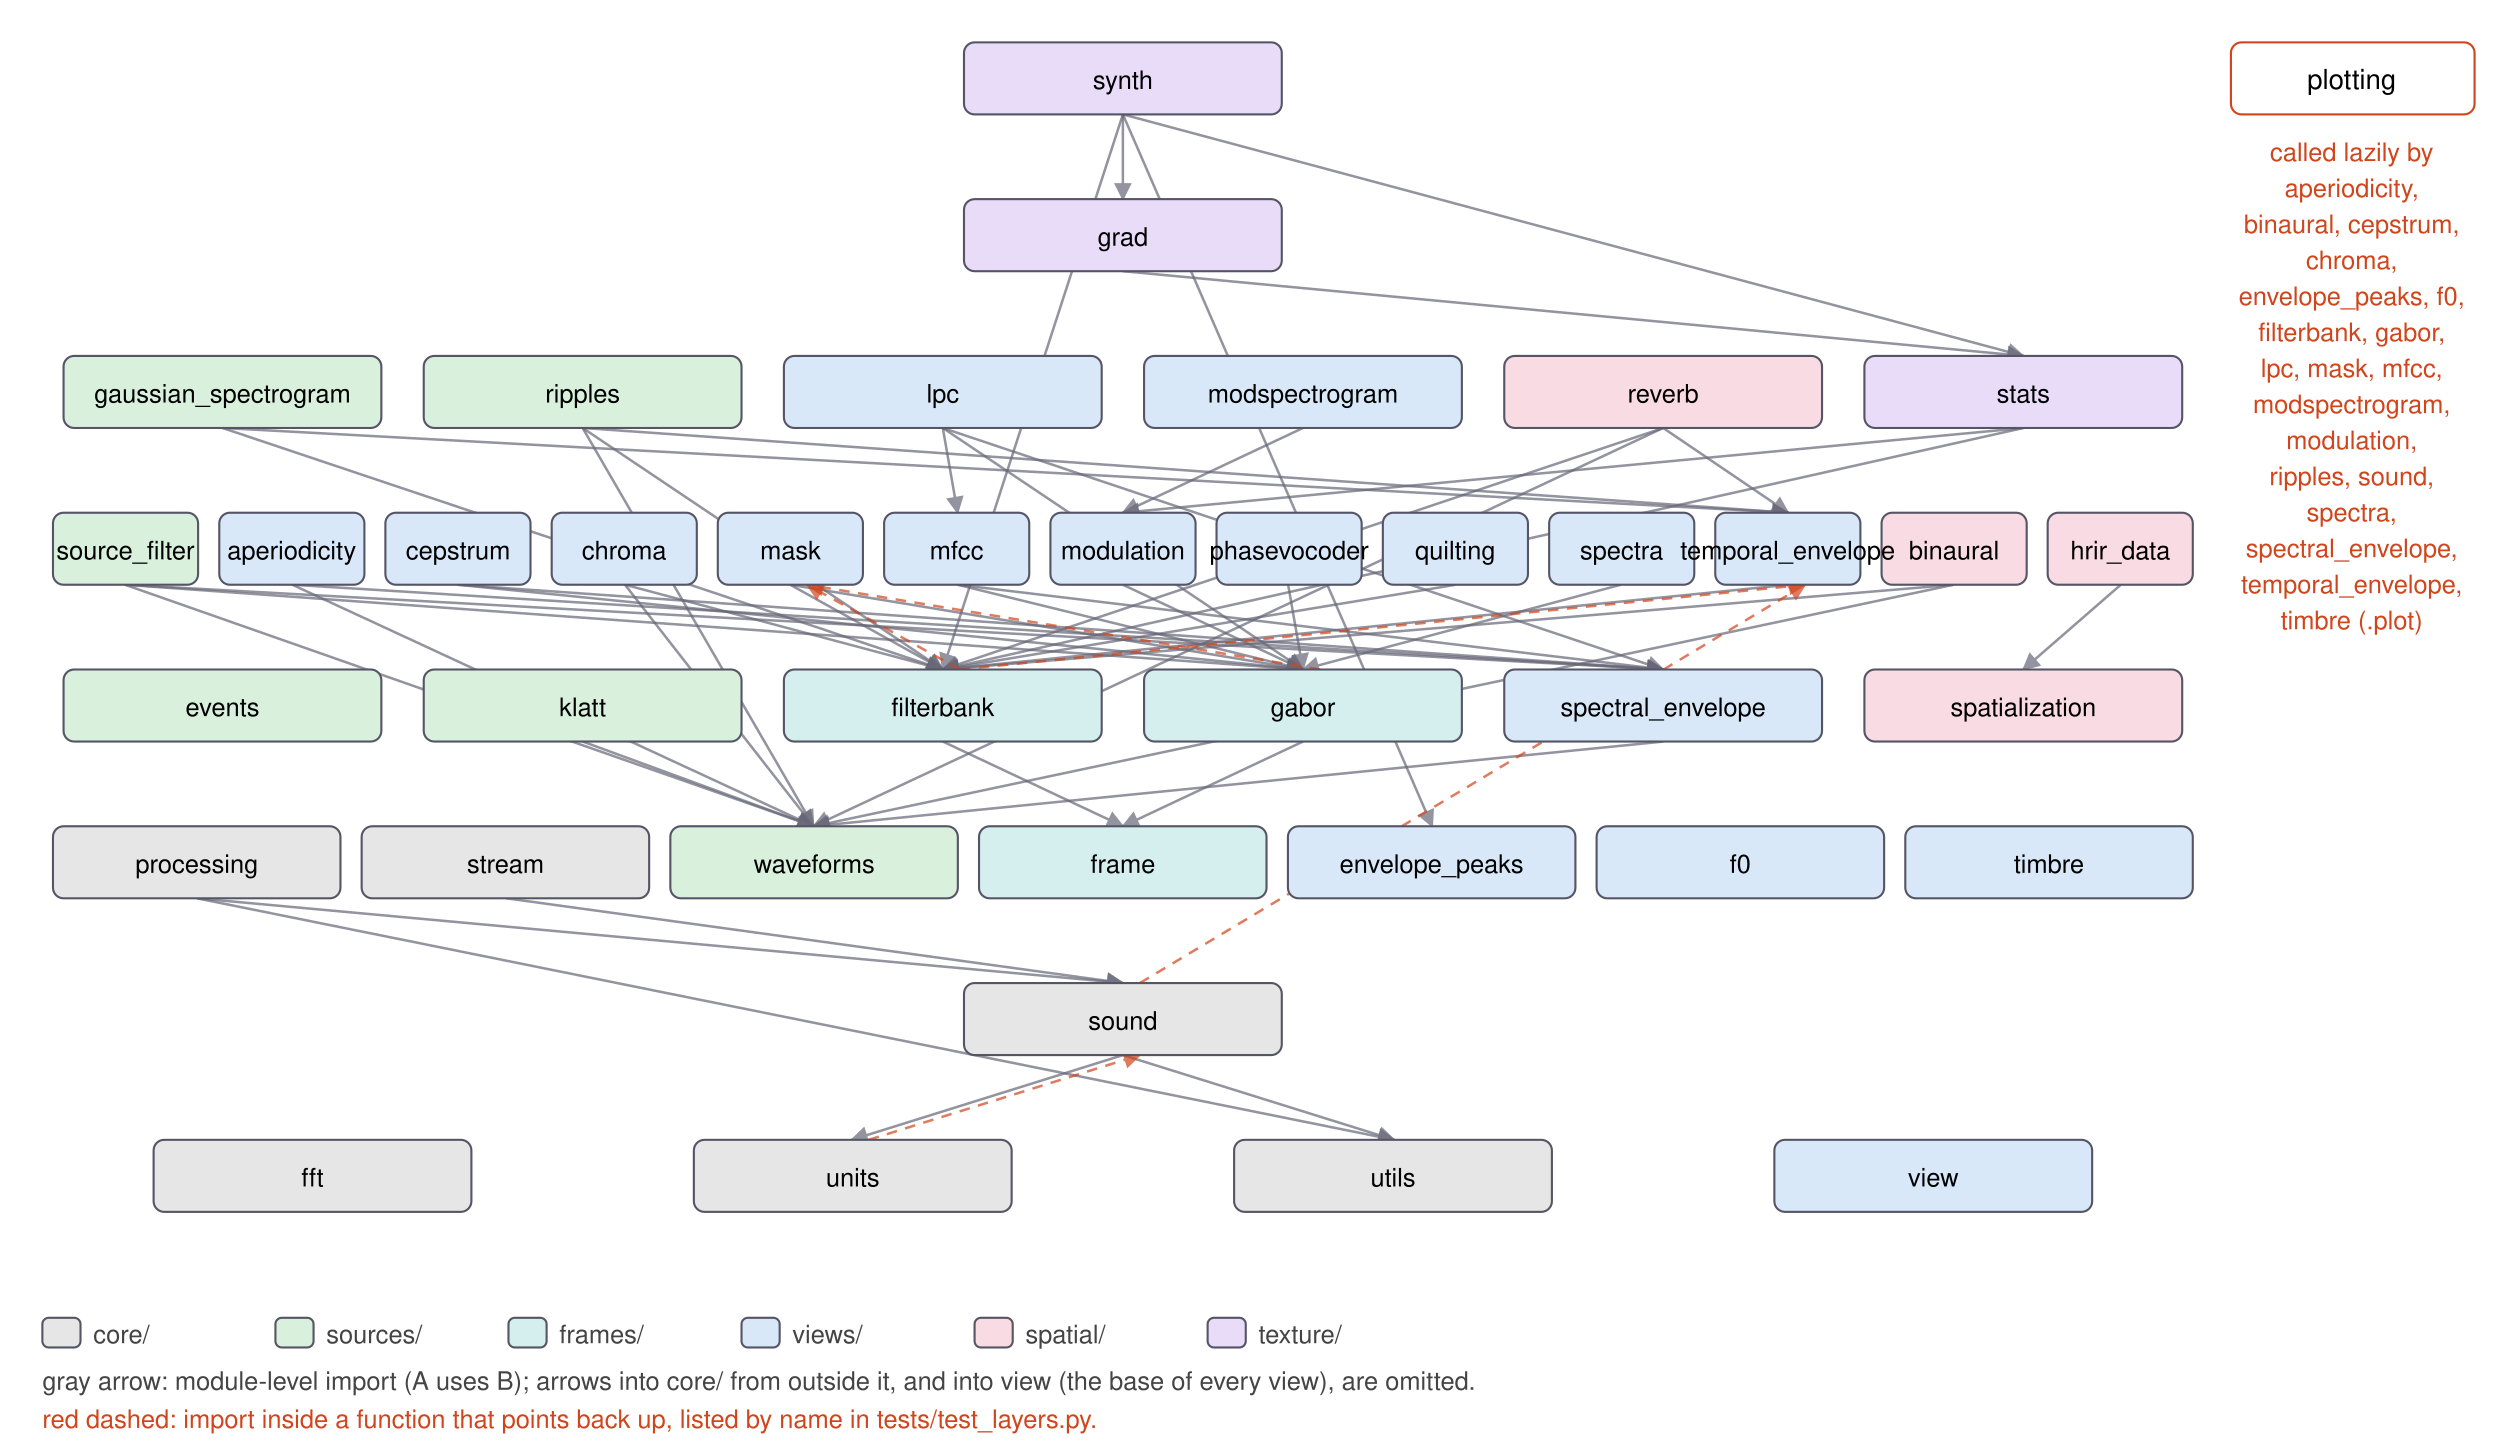
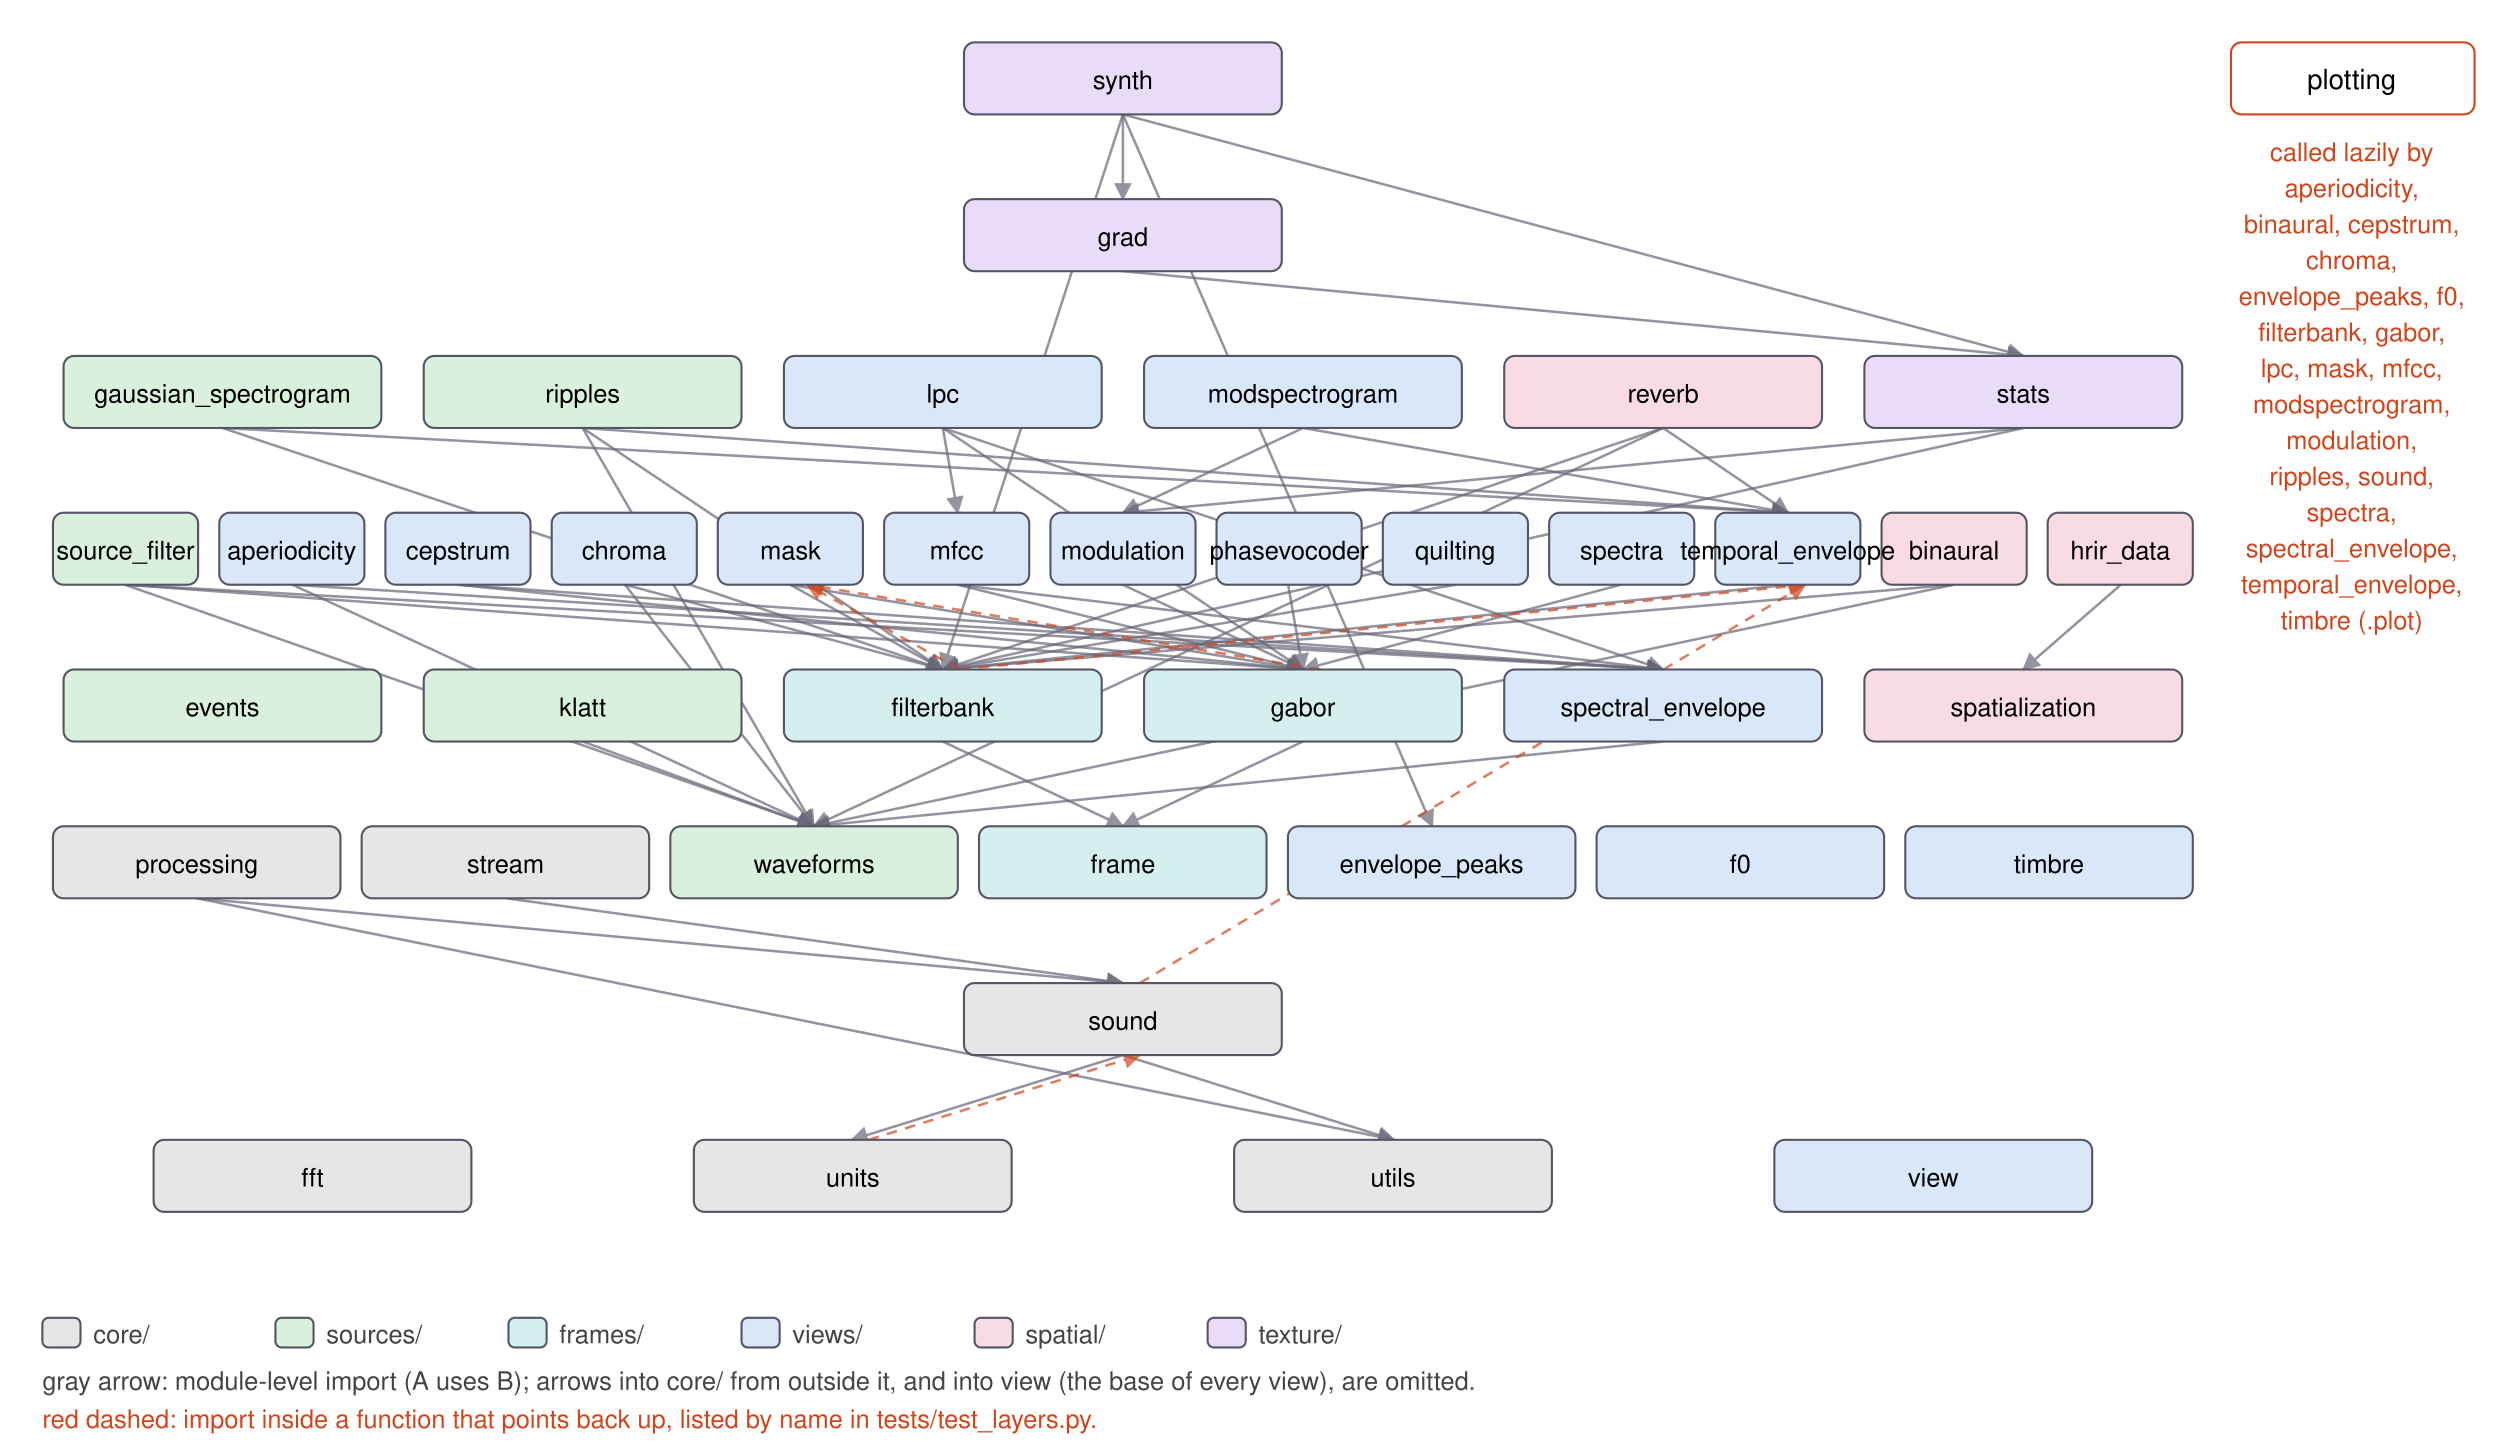
<svg xmlns="http://www.w3.org/2000/svg" viewBox="0 0 1180 682" font-family="Helvetica,Arial,sans-serif" font-size="13">
  <defs>
    <marker id="a" viewBox="0 0 10 10" refX="9" refY="5" markerWidth="7" markerHeight="7" orient="auto">
      <path d="M0,0L10,5L0,10z" fill="#667" />
    </marker>
    <marker id="r" viewBox="0 0 10 10" refX="9" refY="5" markerWidth="7" markerHeight="7" orient="auto">
      <path d="M0,0L10,5L0,10z" fill="#d0451b" />
    </marker>
  </defs>
  <rect width="1180" height="682" fill="#ffffff" />
  <line x1="93" y1="424" x2="530" y2="464" stroke="#667" stroke-width="1.2" marker-end="url(#a)" opacity="0.7" />
  <line x1="93" y1="424" x2="658" y2="538" stroke="#667" stroke-width="1.2" marker-end="url(#a)" opacity="0.7" />
  <line x1="530" y1="498" x2="402" y2="538" stroke="#667" stroke-width="1.2" marker-end="url(#a)" opacity="0.7" />
  <line x1="530" y1="498" x2="658" y2="538" stroke="#667" stroke-width="1.2" marker-end="url(#a)" opacity="0.7" />
  <line x1="239" y1="424" x2="530" y2="464" stroke="#667" stroke-width="1.2" marker-end="url(#a)" opacity="0.7" />
  <line x1="445" y1="350" x2="530" y2="390" stroke="#667" stroke-width="1.2" marker-end="url(#a)" opacity="0.7" />
  <line x1="615" y1="350" x2="530" y2="390" stroke="#667" stroke-width="1.2" marker-end="url(#a)" opacity="0.7" />
  <line x1="105" y1="202" x2="445" y2="316" stroke="#667" stroke-width="1.2" marker-end="url(#a)" opacity="0.7" />
  <line x1="105" y1="202" x2="844" y2="242" stroke="#667" stroke-width="1.2" marker-end="url(#a)" opacity="0.7" />
  <line x1="275" y1="350" x2="384" y2="390" stroke="#667" stroke-width="1.2" marker-end="url(#a)" opacity="0.7" />
  <line x1="275" y1="202" x2="445" y2="316" stroke="#667" stroke-width="1.2" marker-end="url(#a)" opacity="0.7" />
  <line x1="275" y1="202" x2="384" y2="390" stroke="#667" stroke-width="1.2" marker-end="url(#a)" opacity="0.7" />
  <line x1="275" y1="202" x2="844" y2="242" stroke="#667" stroke-width="1.2" marker-end="url(#a)" opacity="0.7" />
  <line x1="59" y1="276" x2="615" y2="316" stroke="#667" stroke-width="1.2" marker-end="url(#a)" opacity="0.7" />
  <line x1="59" y1="276" x2="384" y2="390" stroke="#667" stroke-width="1.2" marker-end="url(#a)" opacity="0.7" />
  <line x1="59" y1="276" x2="785" y2="316" stroke="#667" stroke-width="1.2" marker-end="url(#a)" opacity="0.7" />
  <line x1="922" y1="276" x2="445" y2="316" stroke="#667" stroke-width="1.2" marker-end="url(#a)" opacity="0.7" />
  <line x1="922" y1="276" x2="384" y2="390" stroke="#667" stroke-width="1.2" marker-end="url(#a)" opacity="0.7" />
  <line x1="1001" y1="276" x2="955" y2="316" stroke="#667" stroke-width="1.2" marker-end="url(#a)" opacity="0.7" />
  <line x1="785" y1="202" x2="445" y2="316" stroke="#667" stroke-width="1.2" marker-end="url(#a)" opacity="0.7" />
  <line x1="785" y1="202" x2="384" y2="390" stroke="#667" stroke-width="1.2" marker-end="url(#a)" opacity="0.7" />
  <line x1="785" y1="202" x2="844" y2="242" stroke="#667" stroke-width="1.2" marker-end="url(#a)" opacity="0.7" />
  <line x1="530" y1="128" x2="955" y2="168" stroke="#667" stroke-width="1.2" marker-end="url(#a)" opacity="0.7" />
  <line x1="955" y1="202" x2="445" y2="316" stroke="#667" stroke-width="1.2" marker-end="url(#a)" opacity="0.7" />
  <line x1="955" y1="202" x2="530" y2="242" stroke="#667" stroke-width="1.2" marker-end="url(#a)" opacity="0.7" />
  <line x1="530" y1="54" x2="445" y2="316" stroke="#667" stroke-width="1.2" marker-end="url(#a)" opacity="0.7" />
  <line x1="530" y1="54" x2="530" y2="94" stroke="#667" stroke-width="1.2" marker-end="url(#a)" opacity="0.7" />
  <line x1="530" y1="54" x2="955" y2="168" stroke="#667" stroke-width="1.2" marker-end="url(#a)" opacity="0.7" />
  <line x1="530" y1="54" x2="676" y2="390" stroke="#667" stroke-width="1.2" marker-end="url(#a)" opacity="0.7" />
  <line x1="138" y1="276" x2="384" y2="390" stroke="#667" stroke-width="1.2" marker-end="url(#a)" opacity="0.7" />
  <line x1="138" y1="276" x2="785" y2="316" stroke="#667" stroke-width="1.2" marker-end="url(#a)" opacity="0.7" />
  <line x1="216" y1="276" x2="615" y2="316" stroke="#667" stroke-width="1.2" marker-end="url(#a)" opacity="0.7" />
  <line x1="216" y1="276" x2="785" y2="316" stroke="#667" stroke-width="1.2" marker-end="url(#a)" opacity="0.7" />
  <line x1="295" y1="276" x2="445" y2="316" stroke="#667" stroke-width="1.2" marker-end="url(#a)" opacity="0.7" />
  <line x1="295" y1="276" x2="384" y2="390" stroke="#667" stroke-width="1.2" marker-end="url(#a)" opacity="0.7" />
  <line x1="445" y1="202" x2="615" y2="316" stroke="#667" stroke-width="1.2" marker-end="url(#a)" opacity="0.7" />
  <line x1="445" y1="202" x2="452" y2="242" stroke="#667" stroke-width="1.2" marker-end="url(#a)" opacity="0.7" />
  <line x1="445" y1="202" x2="785" y2="316" stroke="#667" stroke-width="1.2" marker-end="url(#a)" opacity="0.7" />
  <line x1="373" y1="276" x2="445" y2="316" stroke="#667" stroke-width="1.2" marker-end="url(#a)" opacity="0.7" />
  <line x1="373" y1="276" x2="615" y2="316" stroke="#667" stroke-width="1.2" marker-end="url(#a)" opacity="0.7" />
  <line x1="452" y1="276" x2="615" y2="316" stroke="#667" stroke-width="1.2" marker-end="url(#a)" opacity="0.7" />
  <line x1="452" y1="276" x2="785" y2="316" stroke="#667" stroke-width="1.2" marker-end="url(#a)" opacity="0.7" />
  <line x1="615" y1="202" x2="530" y2="242" stroke="#667" stroke-width="1.2" marker-end="url(#a)" opacity="0.7" />
+   <line x1="615" y1="202" x2="844" y2="242" stroke="#667" stroke-width="1.2" marker-end="url(#a)" opacity="0.7" />
  <line x1="530" y1="276" x2="615" y2="316" stroke="#667" stroke-width="1.2" marker-end="url(#a)" opacity="0.7" />
  <line x1="608" y1="276" x2="615" y2="316" stroke="#667" stroke-width="1.2" marker-end="url(#a)" opacity="0.7" />
  <line x1="687" y1="276" x2="445" y2="316" stroke="#667" stroke-width="1.2" marker-end="url(#a)" opacity="0.7" />
  <line x1="765" y1="276" x2="615" y2="316" stroke="#667" stroke-width="1.2" marker-end="url(#a)" opacity="0.7" />
  <line x1="785" y1="350" x2="384" y2="390" stroke="#667" stroke-width="1.2" marker-end="url(#a)" opacity="0.7" />
  <line x1="844" y1="276" x2="445" y2="316" stroke="#667" stroke-width="1.2" marker-end="url(#a)" opacity="0.7" />
  <line x1="538" y1="464" x2="852" y2="276" stroke="#d0451b" stroke-width="1.2" stroke-dasharray="5,4" marker-end="url(#r)" opacity="0.7" />
  <line x1="410" y1="538" x2="538" y2="498" stroke="#d0451b" stroke-width="1.2" stroke-dasharray="5,4" marker-end="url(#r)" opacity="0.7" />
  <line x1="453" y1="316" x2="381" y2="276" stroke="#d0451b" stroke-width="1.2" stroke-dasharray="5,4" marker-end="url(#r)" opacity="0.7" />
  <line x1="453" y1="316" x2="852" y2="276" stroke="#d0451b" stroke-width="1.2" stroke-dasharray="5,4" marker-end="url(#r)" opacity="0.7" />
  <line x1="623" y1="316" x2="381" y2="276" stroke="#d0451b" stroke-width="1.2" stroke-dasharray="5,4" marker-end="url(#r)" opacity="0.7" />
  <rect x="72.5" y="538" width="150.0" height="34" rx="5" fill="#e6e6e6" stroke="#556" />
  <text x="147.5" y="560" text-anchor="middle" font-size="12">fft</text>
  <rect x="25.0" y="390" width="135.7" height="34" rx="5" fill="#e6e6e6" stroke="#556" />
  <text x="92.9" y="412" text-anchor="middle" font-size="12">processing</text>
  <rect x="455.0" y="464" width="150.0" height="34" rx="5" fill="#e6e6e6" stroke="#556" />
  <text x="530.0" y="486" text-anchor="middle" font-size="12">sound</text>
  <rect x="170.7" y="390" width="135.7" height="34" rx="5" fill="#e6e6e6" stroke="#556" />
  <text x="238.6" y="412" text-anchor="middle" font-size="12">stream</text>
  <rect x="327.5" y="538" width="150.0" height="34" rx="5" fill="#e6e6e6" stroke="#556" />
  <text x="402.5" y="560" text-anchor="middle" font-size="12">units</text>
  <rect x="582.5" y="538" width="150.0" height="34" rx="5" fill="#e6e6e6" stroke="#556" />
  <text x="657.5" y="560" text-anchor="middle" font-size="12">utils</text>
  <rect x="370.0" y="316" width="150.0" height="34" rx="5" fill="#d5eeee" stroke="#556" />
  <text x="445.0" y="338" text-anchor="middle" font-size="12">filterbank</text>
  <rect x="462.1" y="390" width="135.7" height="34" rx="5" fill="#d5eeee" stroke="#556" />
  <text x="530.0" y="412" text-anchor="middle" font-size="12">frame</text>
  <rect x="540.0" y="316" width="150.0" height="34" rx="5" fill="#d5eeee" stroke="#556" />
  <text x="615.0" y="338" text-anchor="middle" font-size="12">gabor</text>
  <rect x="30.0" y="316" width="150.0" height="34" rx="5" fill="#d9f0dd" stroke="#556" />
  <text x="105.0" y="338" text-anchor="middle" font-size="12">events</text>
  <rect x="30.0" y="168" width="150.0" height="34" rx="5" fill="#d9f0dd" stroke="#556" />
  <text x="105.0" y="190" text-anchor="middle" font-size="12">gaussian_spectrogram</text>
  <rect x="200.0" y="316" width="150.0" height="34" rx="5" fill="#d9f0dd" stroke="#556" />
  <text x="275.0" y="338" text-anchor="middle" font-size="12">klatt</text>
  <rect x="200.0" y="168" width="150.0" height="34" rx="5" fill="#d9f0dd" stroke="#556" />
  <text x="275.0" y="190" text-anchor="middle" font-size="12">ripples</text>
  <rect x="25.0" y="242" width="68.5" height="34" rx="5" fill="#d9f0dd" stroke="#556" />
  <text x="59.2" y="264" text-anchor="middle" font-size="12">source_filter</text>
  <rect x="316.4" y="390" width="135.7" height="34" rx="5" fill="#d9f0dd" stroke="#556" />
  <text x="384.3" y="412" text-anchor="middle" font-size="12">waveforms</text>
  <rect x="888.1" y="242" width="68.5" height="34" rx="5" fill="#f8dbe3" stroke="#556" />
  <text x="922.3" y="264" text-anchor="middle" font-size="12">binaural</text>
  <rect x="966.5" y="242" width="68.5" height="34" rx="5" fill="#f8dbe3" stroke="#556" />
  <text x="1000.8" y="264" text-anchor="middle" font-size="12">hrir_data</text>
  <rect x="710.0" y="168" width="150.0" height="34" rx="5" fill="#f8dbe3" stroke="#556" />
  <text x="785.0" y="190" text-anchor="middle" font-size="12">reverb</text>
  <rect x="880.0" y="316" width="150.0" height="34" rx="5" fill="#f8dbe3" stroke="#556" />
  <text x="955.0" y="338" text-anchor="middle" font-size="12">spatialization</text>
  <rect x="455.0" y="94" width="150.0" height="34" rx="5" fill="#e8dcf8" stroke="#556" />
  <text x="530.0" y="116" text-anchor="middle" font-size="12">grad</text>
  <rect x="880.0" y="168" width="150.0" height="34" rx="5" fill="#e8dcf8" stroke="#556" />
  <text x="955.0" y="190" text-anchor="middle" font-size="12">stats</text>
  <rect x="455.0" y="20" width="150.0" height="34" rx="5" fill="#e8dcf8" stroke="#556" />
  <text x="530.0" y="42" text-anchor="middle" font-size="12">synth</text>
  <rect x="103.5" y="242" width="68.5" height="34" rx="5" fill="#d8e8f8" stroke="#556" />
  <text x="137.7" y="264" text-anchor="middle" font-size="12">aperiodicity</text>
  <rect x="181.9" y="242" width="68.5" height="34" rx="5" fill="#d8e8f8" stroke="#556" />
  <text x="216.2" y="264" text-anchor="middle" font-size="12">cepstrum</text>
  <rect x="260.4" y="242" width="68.5" height="34" rx="5" fill="#d8e8f8" stroke="#556" />
  <text x="294.6" y="264" text-anchor="middle" font-size="12">chroma</text>
  <rect x="607.9" y="390" width="135.7" height="34" rx="5" fill="#d8e8f8" stroke="#556" />
  <text x="675.7" y="412" text-anchor="middle" font-size="12">envelope_peaks</text>
  <rect x="753.6" y="390" width="135.7" height="34" rx="5" fill="#d8e8f8" stroke="#556" />
  <text x="821.4" y="412" text-anchor="middle" font-size="12">f0</text>
  <rect x="370.0" y="168" width="150.0" height="34" rx="5" fill="#d8e8f8" stroke="#556" />
  <text x="445.0" y="190" text-anchor="middle" font-size="12">lpc</text>
  <rect x="338.8" y="242" width="68.5" height="34" rx="5" fill="#d8e8f8" stroke="#556" />
  <text x="373.1" y="264" text-anchor="middle" font-size="12">mask</text>
  <rect x="417.3" y="242" width="68.5" height="34" rx="5" fill="#d8e8f8" stroke="#556" />
  <text x="451.5" y="264" text-anchor="middle" font-size="12">mfcc</text>
  <rect x="540.0" y="168" width="150.0" height="34" rx="5" fill="#d8e8f8" stroke="#556" />
  <text x="615.0" y="190" text-anchor="middle" font-size="12">modspectrogram</text>
  <rect x="495.8" y="242" width="68.5" height="34" rx="5" fill="#d8e8f8" stroke="#556" />
  <text x="530.0" y="264" text-anchor="middle" font-size="12">modulation</text>
  <rect x="574.2" y="242" width="68.5" height="34" rx="5" fill="#d8e8f8" stroke="#556" />
  <text x="608.5" y="264" text-anchor="middle" font-size="12">phasevocoder</text>
  <rect x="652.7" y="242" width="68.5" height="34" rx="5" fill="#d8e8f8" stroke="#556" />
  <text x="686.9" y="264" text-anchor="middle" font-size="12">quilting</text>
  <rect x="731.2" y="242" width="68.5" height="34" rx="5" fill="#d8e8f8" stroke="#556" />
  <text x="765.4" y="264" text-anchor="middle" font-size="12">spectra</text>
  <rect x="710.0" y="316" width="150.0" height="34" rx="5" fill="#d8e8f8" stroke="#556" />
  <text x="785.0" y="338" text-anchor="middle" font-size="12">spectral_envelope</text>
  <rect x="809.6" y="242" width="68.5" height="34" rx="5" fill="#d8e8f8" stroke="#556" />
  <text x="843.8" y="264" text-anchor="middle" font-size="12">temporal_envelope</text>
  <rect x="899.3" y="390" width="135.7" height="34" rx="5" fill="#d8e8f8" stroke="#556" />
  <text x="967.1" y="412" text-anchor="middle" font-size="12">timbre</text>
  <rect x="837.5" y="538" width="150.0" height="34" rx="5" fill="#d8e8f8" stroke="#556" />
  <text x="912.5" y="560" text-anchor="middle" font-size="12">view</text>
  <rect x="1053" y="20" width="115" height="34" rx="5" fill="#fff" stroke="#d0451b" />
  <text x="1110" y="42" text-anchor="middle">plotting</text>
  <text x="1110" y="76" text-anchor="middle" font-size="12" fill="#d0451b">called lazily by</text>
  <text x="1110" y="93" text-anchor="middle" font-size="12" fill="#d0451b">aperiodicity,</text>
  <text x="1110" y="110" text-anchor="middle" font-size="12" fill="#d0451b">binaural, cepstrum,</text>
  <text x="1110" y="127" text-anchor="middle" font-size="12" fill="#d0451b">chroma,</text>
  <text x="1110" y="144" text-anchor="middle" font-size="12" fill="#d0451b">envelope_peaks, f0,</text>
  <text x="1110" y="161" text-anchor="middle" font-size="12" fill="#d0451b">filterbank, gabor,</text>
  <text x="1110" y="178" text-anchor="middle" font-size="12" fill="#d0451b">lpc, mask, mfcc,</text>
  <text x="1110" y="195" text-anchor="middle" font-size="12" fill="#d0451b">modspectrogram,</text>
  <text x="1110" y="212" text-anchor="middle" font-size="12" fill="#d0451b">modulation,</text>
  <text x="1110" y="229" text-anchor="middle" font-size="12" fill="#d0451b">ripples, sound,</text>
  <text x="1110" y="246" text-anchor="middle" font-size="12" fill="#d0451b">spectra,</text>
  <text x="1110" y="263" text-anchor="middle" font-size="12" fill="#d0451b">spectral_envelope,</text>
  <text x="1110" y="280" text-anchor="middle" font-size="12" fill="#d0451b">temporal_envelope,</text>
  <text x="1110" y="297" text-anchor="middle" font-size="12" fill="#d0451b">timbre (.plot)</text>
  <rect x="20" y="622" width="18" height="14" rx="3" fill="#e6e6e6" stroke="#556" />
  <text x="44" y="634" font-size="12" fill="#444">core/</text>
  <rect x="130" y="622" width="18" height="14" rx="3" fill="#d9f0dd" stroke="#556" />
  <text x="154" y="634" font-size="12" fill="#444">sources/</text>
  <rect x="240" y="622" width="18" height="14" rx="3" fill="#d5eeee" stroke="#556" />
  <text x="264" y="634" font-size="12" fill="#444">frames/</text>
  <rect x="350" y="622" width="18" height="14" rx="3" fill="#d8e8f8" stroke="#556" />
  <text x="374" y="634" font-size="12" fill="#444">views/</text>
  <rect x="460" y="622" width="18" height="14" rx="3" fill="#f8dbe3" stroke="#556" />
  <text x="484" y="634" font-size="12" fill="#444">spatial/</text>
  <rect x="570" y="622" width="18" height="14" rx="3" fill="#e8dcf8" stroke="#556" />
  <text x="594" y="634" font-size="12" fill="#444">texture/</text>
  <text x="20" y="656" font-size="12" fill="#444">gray arrow: module-level import (A uses B); arrows into core/ from outside it, and into view (the base of every view), are omitted.</text>
  <text x="20" y="674" font-size="12" fill="#d0451b">red dashed: import inside a function that points back up, listed by name in tests/test_layers.py.</text>
</svg>
